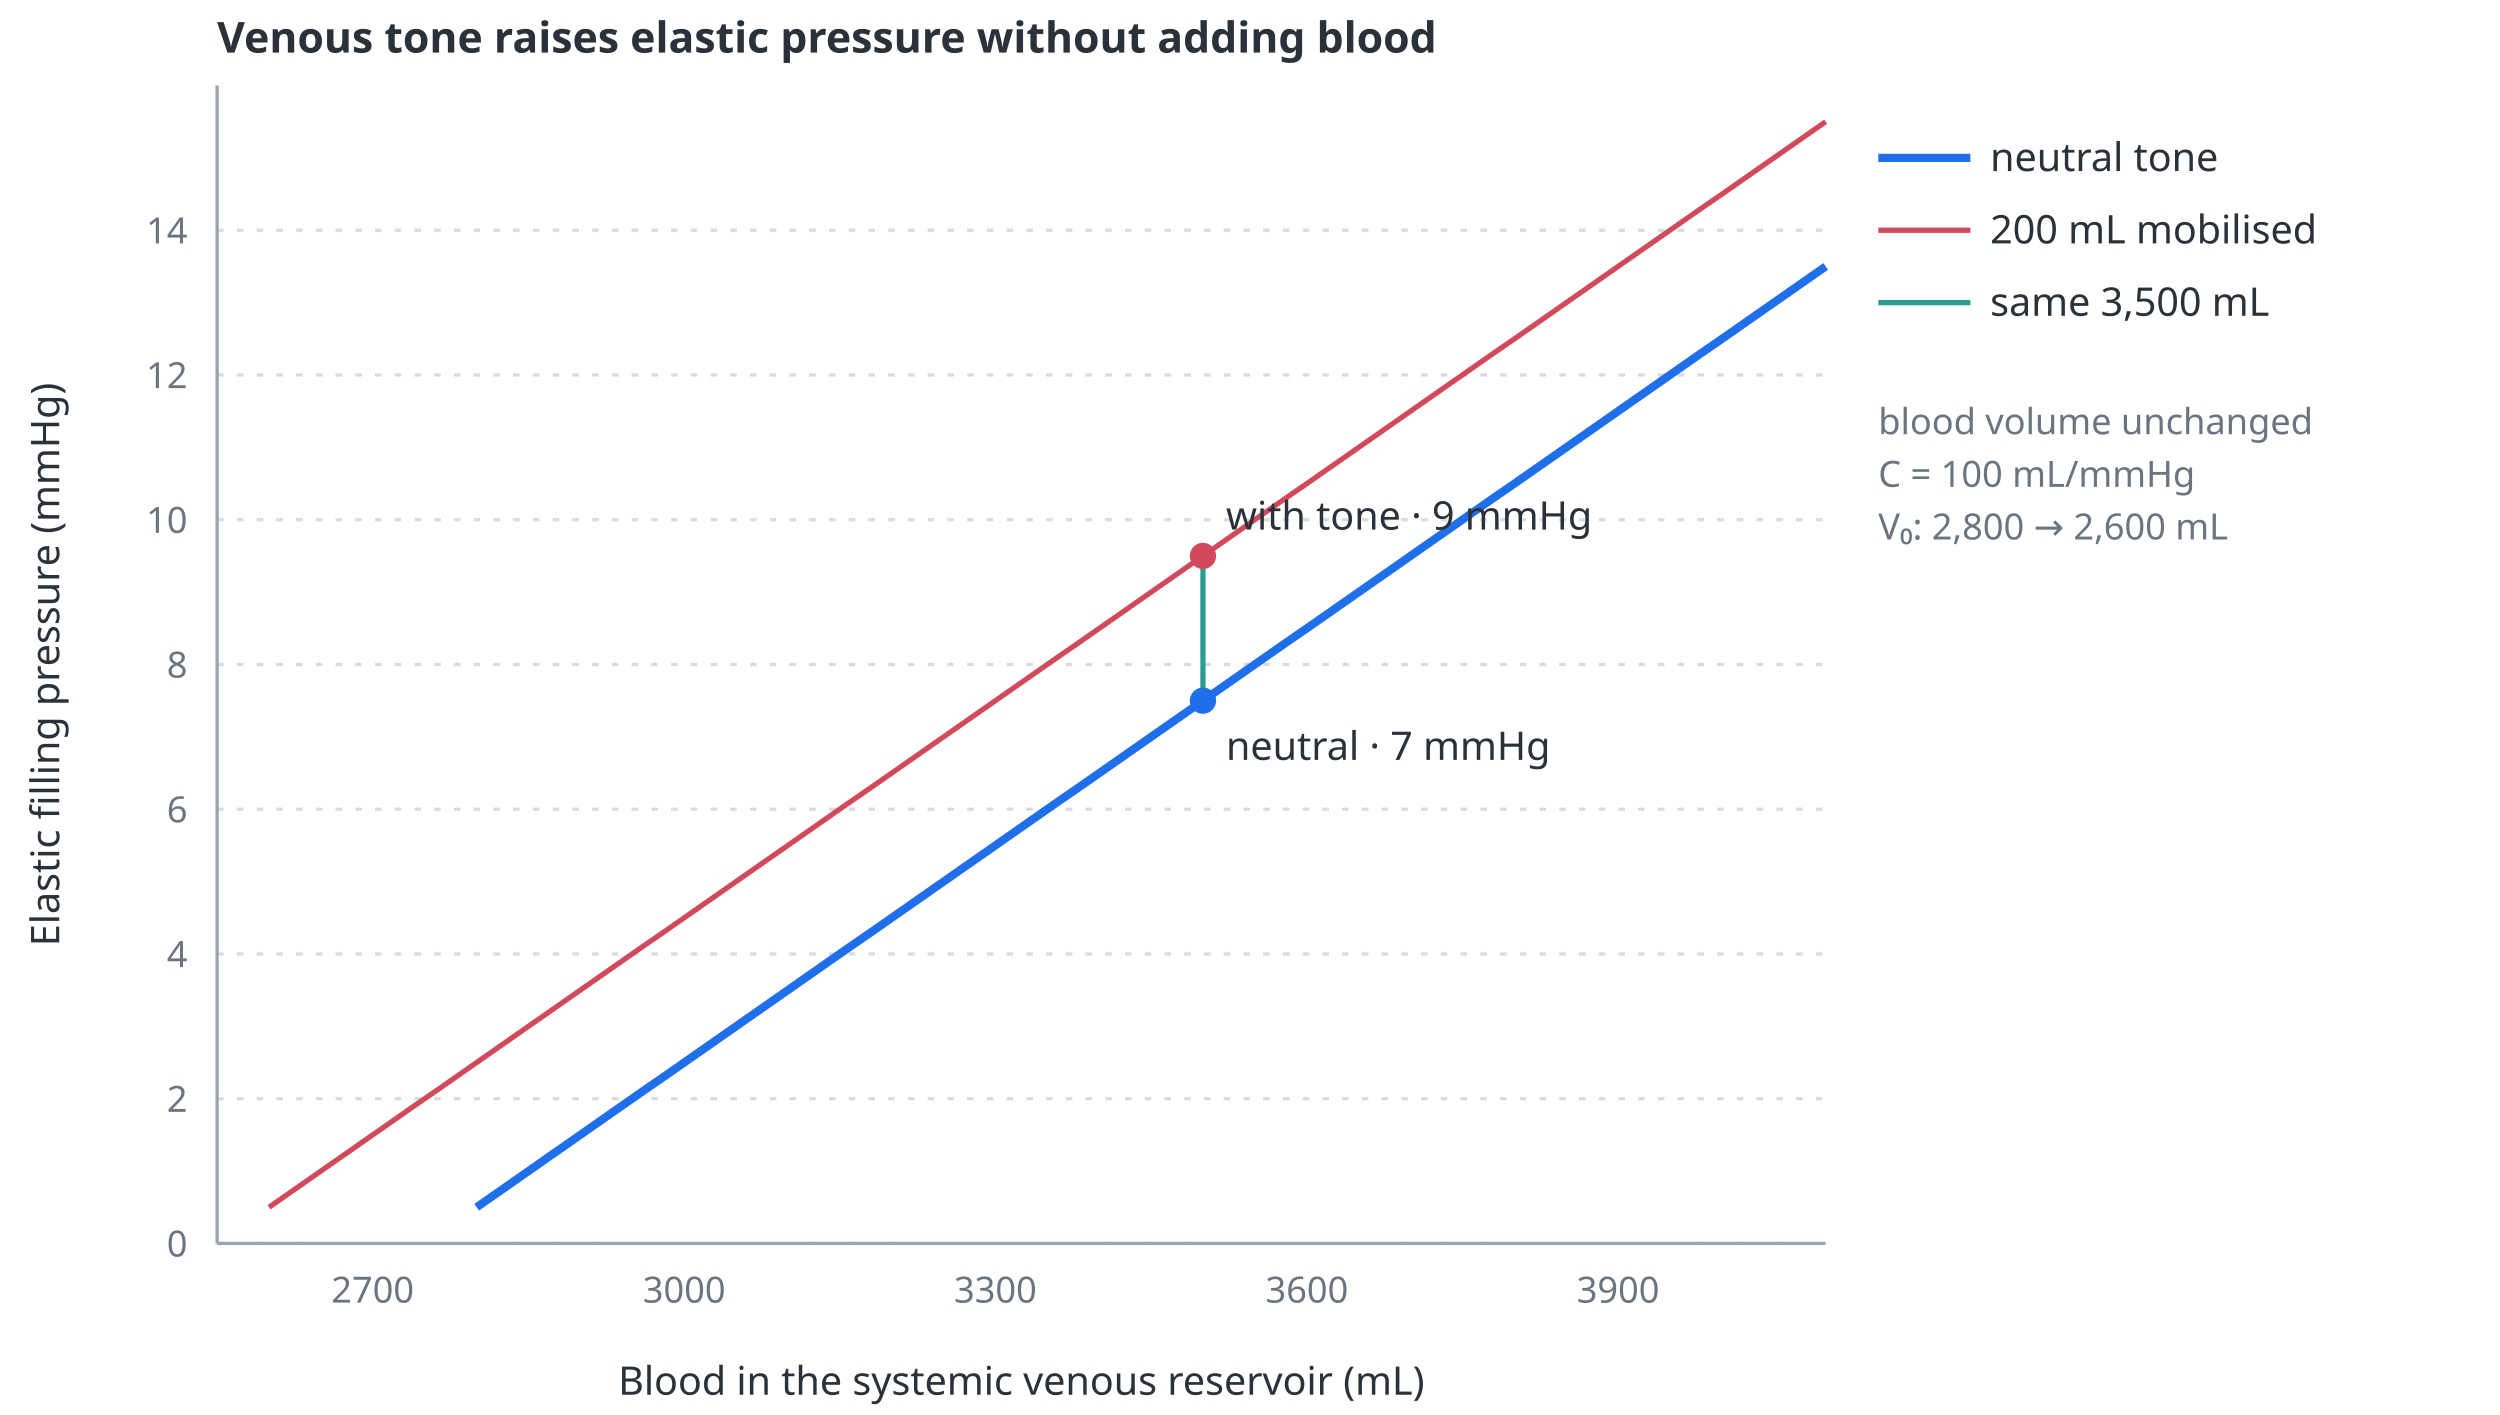
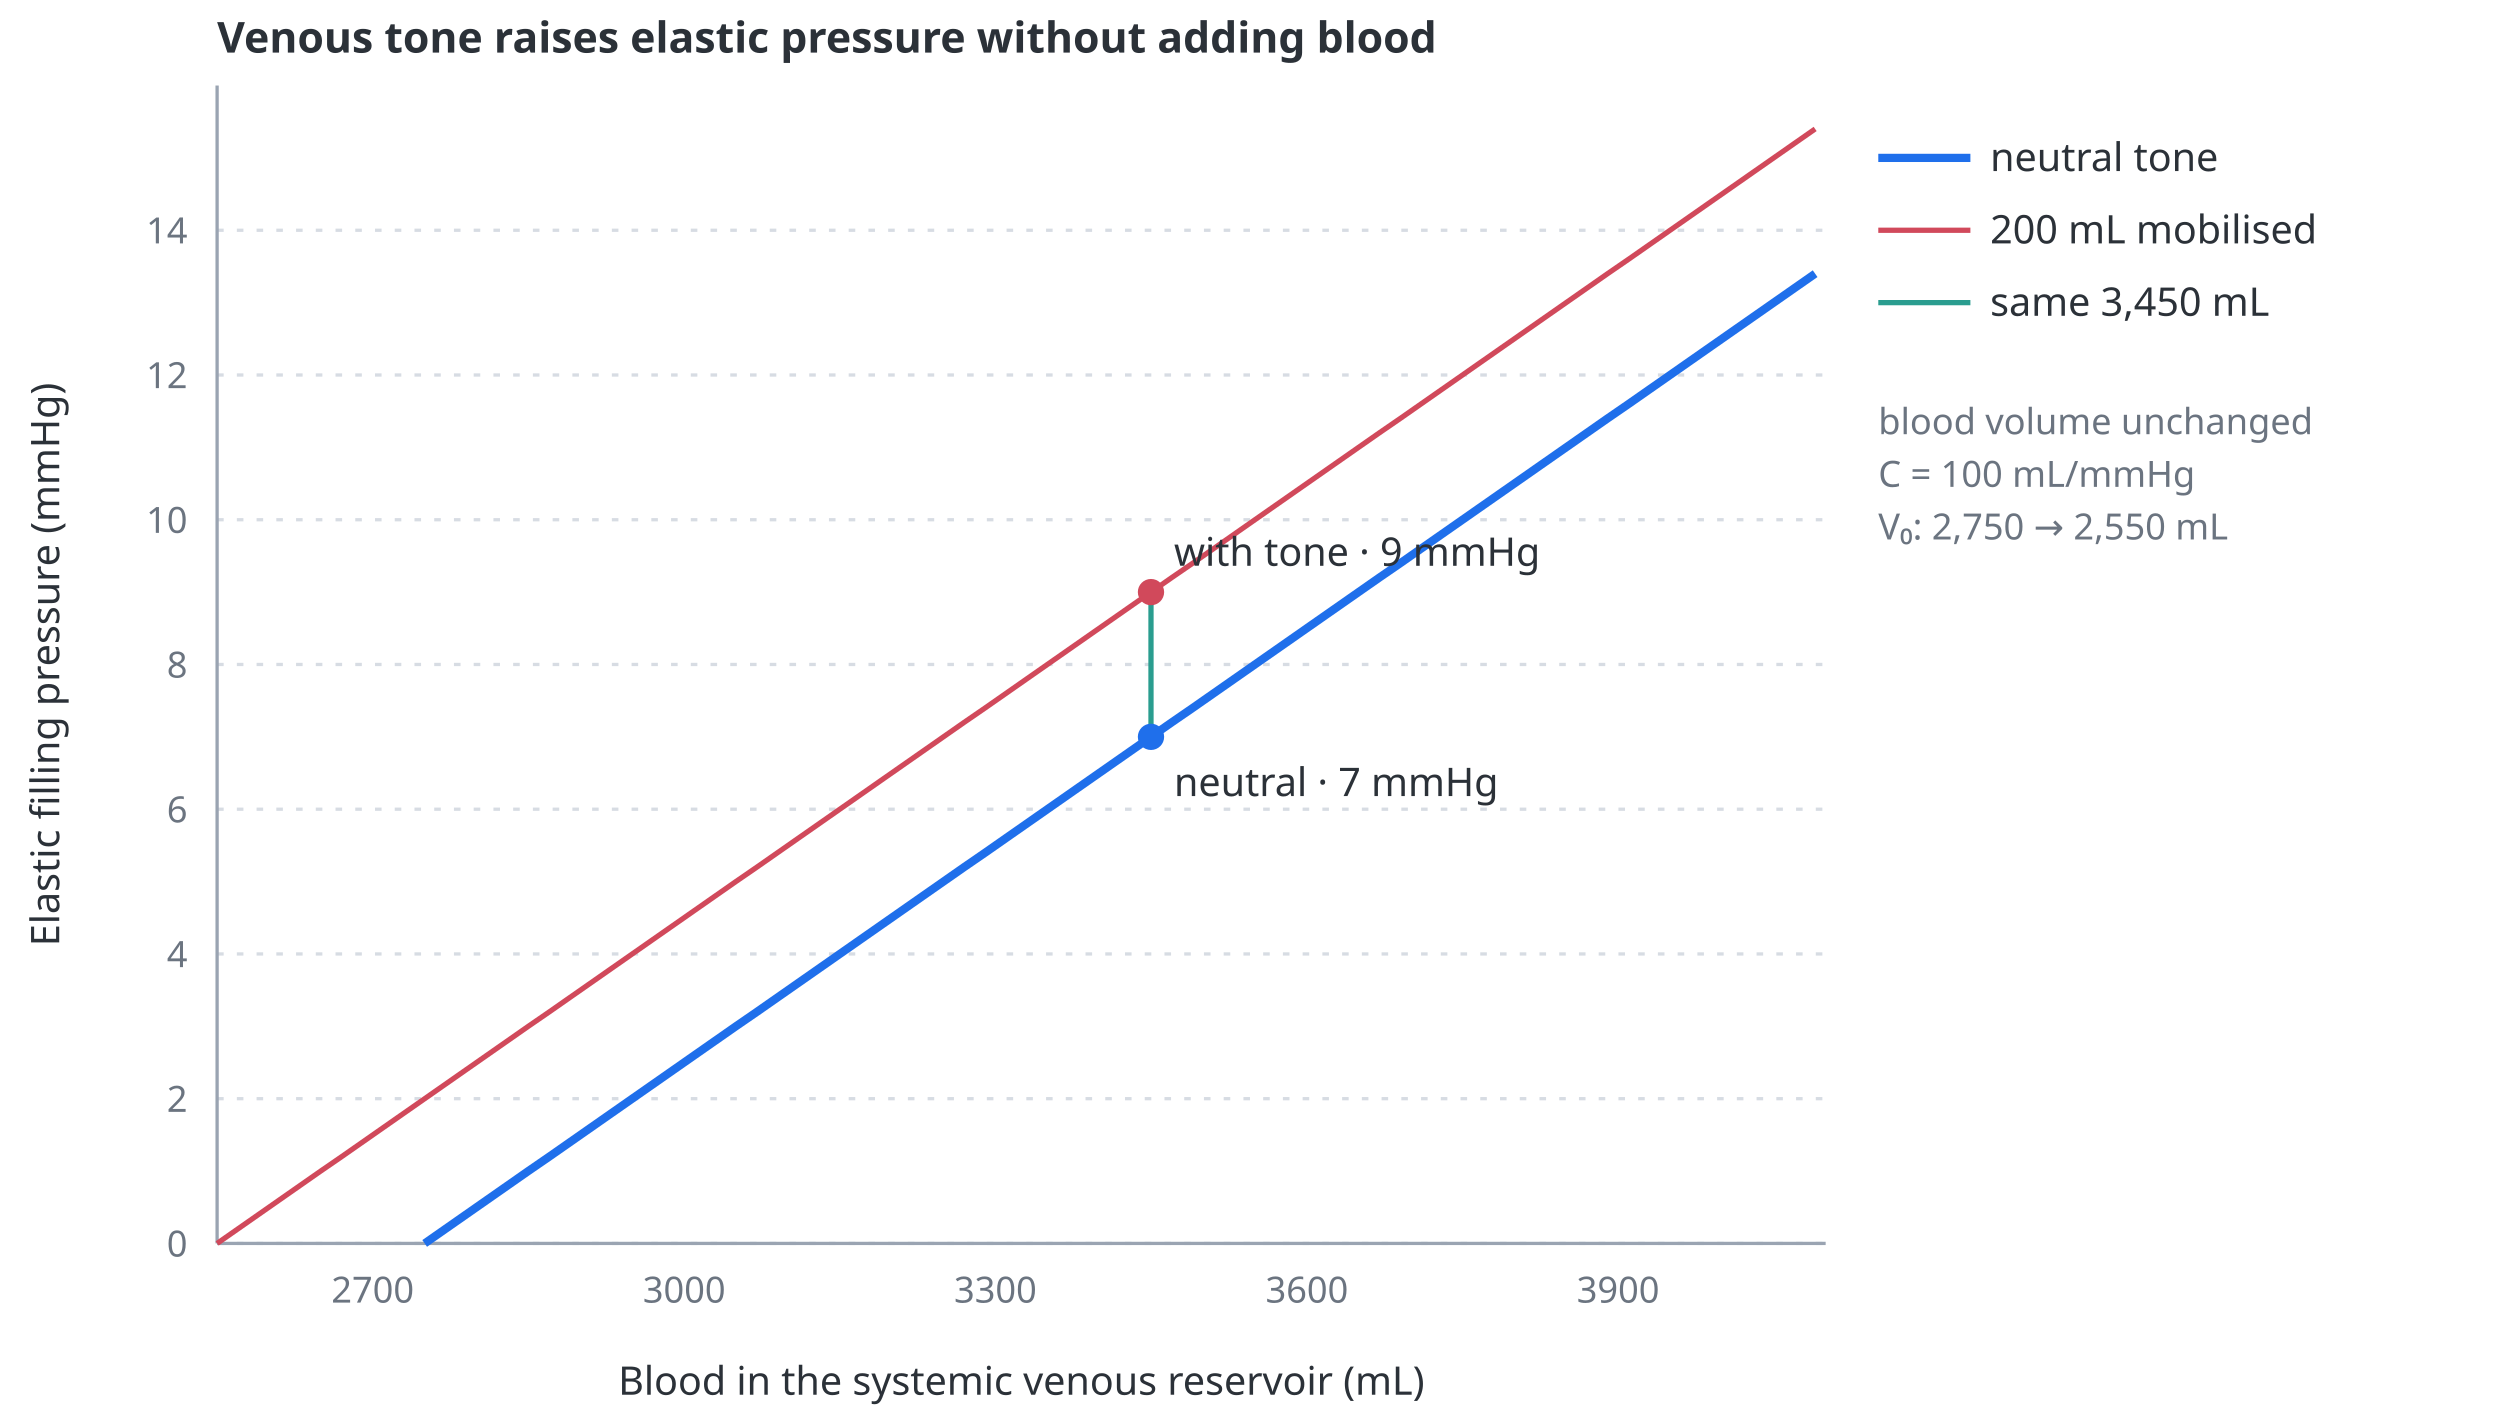
<svg xmlns="http://www.w3.org/2000/svg" viewBox="0 0 760 430" class="arthur-fig" role="img" aria-label="Venous tone raises elastic pressure without adding blood">
  <style>
  svg.arthur-fig .bg { fill: none }
  svg.arthur-fig .axis { stroke: var(--fig-axis, #9aa4b2); stroke-width: 1 }
  svg.arthur-fig .grid { stroke: var(--fig-grid, #d7dce3); stroke-width: 1; stroke-dasharray: 2 4 }
  svg.arthur-fig .tick { fill: var(--fig-muted, #6b7480); font: 11px system-ui, sans-serif }
  svg.arthur-fig .label { fill: var(--fig-text, #2b3138); font: 12px system-ui, sans-serif }
  svg.arthur-fig .title { fill: var(--fig-text, #2b3138); font: 600 13px system-ui, sans-serif }
  svg.arthur-fig .lm { stroke: var(--fig-grid, #d7dce3); stroke-width: 1 }
  svg.arthur-fig .lm-text { fill: var(--fig-muted, #6b7480); font: 600 11px system-ui, sans-serif }
  svg.arthur-fig .total { stroke: var(--fig-total, #1f6feb); stroke-width: 2.5; fill: none }
  svg.arthur-fig .alv { stroke: var(--fig-alv, #d1495b); stroke-width: 1.6; fill: none; stroke-dasharray: 6 3 }
  svg.arthur-fig .extra { stroke: var(--fig-extra, #2a9d8f); stroke-width: 1.6; fill: none; stroke-dasharray: 6 3 }
  svg.arthur-fig .nadir { stroke: var(--fig-total, #1f6feb); stroke-width: 1; stroke-dasharray: 3 3 }
  svg.arthur-fig .dot { fill: var(--fig-total, #1f6feb); stroke: none }
  @media (prefers-color-scheme: dark) {
    svg.arthur-fig .axis { stroke: #5b6472 }
    svg.arthur-fig .grid, svg.arthur-fig .lm { stroke: #363d47 }
    svg.arthur-fig .tick, svg.arthur-fig .lm-text { fill: #8b95a3 }
    svg.arthur-fig .label, svg.arthur-fig .title { fill: #d6dbe2 }
    svg.arthur-fig .total, svg.arthur-fig .nadir { stroke: #58a6ff }
    svg.arthur-fig .dot { fill: #58a6ff }
    svg.arthur-fig .alv { stroke: #f08c9a }
    svg.arthur-fig .extra { stroke: #4fd1c1 }
  }
</style>
  <rect class="bg" width="760" height="430" />
  <text class="title" x="66" y="16">Venous tone raises elastic pressure without adding blood</text>
  <line class="grid" x1="66" y1="378.0" x2="555" y2="378.0" />
  <text class="tick" x="57" y="382.0" text-anchor="end">0</text>
  <line class="grid" x1="66" y1="334.0" x2="555" y2="334.0" />
  <text class="tick" x="57" y="338.0" text-anchor="end">2</text>
  <line class="grid" x1="66" y1="290.0" x2="555" y2="290.0" />
  <text class="tick" x="57" y="294.0" text-anchor="end">4</text>
  <line class="grid" x1="66" y1="246.0" x2="555" y2="246.0" />
  <text class="tick" x="57" y="250.0" text-anchor="end">6</text>
  <line class="grid" x1="66" y1="202.0" x2="555" y2="202.0" />
  <text class="tick" x="57" y="206.0" text-anchor="end">8</text>
  <line class="grid" x1="66" y1="158.0" x2="555" y2="158.0" />
  <text class="tick" x="57" y="162.0" text-anchor="end">10</text>
  <line class="grid" x1="66" y1="114.0" x2="555" y2="114.0" />
  <text class="tick" x="57" y="118.0" text-anchor="end">12</text>
  <line class="grid" x1="66" y1="70.0" x2="555" y2="70.0" />
  <text class="tick" x="57" y="74.0" text-anchor="end">14</text>
  <text class="tick" x="113.3" y="396" text-anchor="middle">2700</text>
  <text class="tick" x="208.0" y="396" text-anchor="middle">3000</text>
  <text class="tick" x="302.6" y="396" text-anchor="middle">3300</text>
  <text class="tick" x="397.3" y="396" text-anchor="middle">3600</text>
  <text class="tick" x="491.9" y="396" text-anchor="middle">3900</text>
  <line class="axis" x1="66" y1="26" x2="66" y2="378" />
  <line class="axis" x1="66" y1="378.0" x2="555" y2="378.0" />
-   <path class="total" style="stroke-dasharray:none" d="M144.9 367.0 L151.2 362.6 L157.5 358.2 L163.8 353.8 L170.1 349.4 L176.4 345.0 L182.7 340.6 L189.0 336.2 L195.3 331.8 L201.7 327.4 L208.0 323.0 L214.3 318.6 L220.6 314.2 L226.9 309.8 L233.2 305.4 L239.5 301.0 L245.8 296.6 L252.1 292.2 L258.4 287.8 L264.8 283.4 L271.1 279.0 L277.4 274.6 L283.7 270.2 L290.0 265.8 L296.3 261.4 L302.6 257.0 L308.9 252.6 L315.2 248.2 L321.5 243.8 L327.9 239.4 L334.2 235.0 L340.5 230.6 L346.8 226.2 L353.1 221.8 L359.4 217.4 L365.7 213.0 L372.0 208.6 L378.3 204.2 L384.6 199.8 L390.9 195.4 L397.3 191.0 L403.6 186.6 L409.9 182.2 L416.2 177.8 L422.5 173.4 L428.8 169.0 L435.1 164.6 L441.4 160.2 L447.7 155.8 L454.0 151.4 L460.4 147.0 L466.7 142.6 L473.0 138.2 L479.3 133.8 L485.6 129.4 L491.9 125.0 L498.2 120.6 L504.5 116.2 L510.8 111.8 L517.1 107.4 L523.5 103.0 L529.8 98.6 L536.1 94.2 L542.4 89.8 L548.7 85.4 L555.0 81.0" />
-   <path class="alv" style="stroke-dasharray:none" d="M81.8 367.0 L88.1 362.6 L94.4 358.2 L100.7 353.8 L107.0 349.4 L113.3 345.0 L119.6 340.6 L125.9 336.2 L132.3 331.8 L138.6 327.4 L144.9 323.0 L151.2 318.6 L157.5 314.2 L163.8 309.8 L170.1 305.4 L176.4 301.0 L182.7 296.6 L189.0 292.2 L195.3 287.8 L201.7 283.4 L208.0 279.0 L214.3 274.6 L220.6 270.2 L226.9 265.8 L233.2 261.4 L239.5 257.0 L245.8 252.6 L252.1 248.2 L258.4 243.8 L264.8 239.4 L271.1 235.0 L277.4 230.6 L283.7 226.2 L290.0 221.8 L296.3 217.4 L302.6 213.0 L308.9 208.6 L315.2 204.2 L321.5 199.8 L327.9 195.4 L334.2 191.0 L340.5 186.6 L346.8 182.2 L353.1 177.8 L359.4 173.4 L365.7 169.0 L372.0 164.6 L378.3 160.2 L384.6 155.8 L390.9 151.4 L397.3 147.0 L403.6 142.6 L409.9 138.2 L416.2 133.8 L422.5 129.4 L428.8 125.0 L435.1 120.6 L441.4 116.2 L447.7 111.8 L454.0 107.4 L460.4 103.0 L466.7 98.6 L473.0 94.2 L479.3 89.8 L485.6 85.4 L491.9 81.0 L498.2 76.6 L504.5 72.2 L510.8 67.8 L517.1 63.4 L523.5 59.0 L529.8 54.6 L536.1 50.2 L542.4 45.8 L548.7 41.4 L555.0 37.0" />
-   <path class="extra" style="stroke-dasharray:none" d="M365.7 213.0 L365.7 169.0" />
-   <circle class="dot" cx="365.7" cy="213.0" r="4" />
-   <text class="label" x="372.7" y="231.0">neutral · 7 mmHg</text>
-   <circle class="dot" style="fill:var(--fig-alv, #d1495b)" cx="365.7" cy="169.0" r="4" />
-   <text class="label" x="372.7" y="161.0">with tone · 9 mmHg</text>
+   <path class="total" style="stroke-dasharray:none" d="M129.1 378.0 L135.4 373.6 L141.7 369.2 L148.0 364.8 L154.3 360.4 L160.6 356.0 L167.0 351.6 L173.3 347.2 L179.6 342.8 L185.9 338.4 L192.2 334.0 L198.5 329.6 L204.8 325.2 L211.1 320.8 L217.4 316.4 L223.7 312.0 L230.1 307.6 L236.4 303.2 L242.7 298.8 L249.0 294.4 L255.3 290.0 L261.6 285.6 L267.9 281.2 L274.2 276.8 L280.5 272.4 L286.8 268.0 L293.1 263.6 L299.5 259.2 L305.8 254.8 L312.1 250.4 L318.4 246.0 L324.7 241.6 L331.0 237.2 L337.3 232.8 L343.6 228.4 L349.9 224.0 L356.2 219.6 L362.6 215.2 L368.9 210.8 L375.2 206.4 L381.5 202.0 L387.8 197.6 L394.1 193.2 L400.4 188.8 L406.7 184.4 L413.0 180.0 L419.3 175.6 L425.7 171.2 L432.0 166.8 L438.3 162.4 L444.6 158.0 L450.9 153.6 L457.2 149.2 L463.5 144.8 L469.8 140.4 L476.1 136.0 L482.4 131.6 L488.7 127.2 L495.1 122.8 L501.4 118.4 L507.7 114.0 L514.0 109.6 L520.3 105.2 L526.6 100.8 L532.9 96.4 L539.2 92.0 L545.5 87.6 L551.8 83.2" />
+   <path class="alv" style="stroke-dasharray:none" d="M66.0 378.0 L72.3 373.6 L78.6 369.2 L84.9 364.8 L91.2 360.4 L97.5 356.0 L103.9 351.6 L110.2 347.2 L116.5 342.8 L122.8 338.4 L129.1 334.0 L135.4 329.6 L141.7 325.2 L148.0 320.8 L154.3 316.4 L160.6 312.0 L167.0 307.6 L173.3 303.2 L179.6 298.8 L185.9 294.4 L192.2 290.0 L198.5 285.6 L204.8 281.2 L211.1 276.8 L217.4 272.4 L223.7 268.0 L230.1 263.6 L236.4 259.2 L242.7 254.8 L249.0 250.4 L255.3 246.0 L261.6 241.6 L267.9 237.2 L274.2 232.8 L280.5 228.4 L286.8 224.0 L293.1 219.6 L299.5 215.2 L305.8 210.8 L312.1 206.4 L318.4 202.0 L324.7 197.6 L331.0 193.2 L337.3 188.8 L343.6 184.4 L349.9 180.0 L356.2 175.6 L362.6 171.2 L368.9 166.8 L375.2 162.4 L381.5 158.0 L387.8 153.6 L394.1 149.2 L400.4 144.8 L406.7 140.4 L413.0 136.0 L419.3 131.6 L425.7 127.2 L432.0 122.8 L438.3 118.4 L444.6 114.0 L450.9 109.6 L457.2 105.2 L463.5 100.8 L469.8 96.4 L476.1 92.0 L482.4 87.6 L488.7 83.2 L495.1 78.8 L501.4 74.4 L507.7 70.0 L514.0 65.6 L520.3 61.2 L526.6 56.8 L532.9 52.4 L539.2 48.0 L545.5 43.6 L551.8 39.2" />
+   <path class="extra" style="stroke-dasharray:none" d="M349.9 224.0 L349.9 180.0" />
+   <circle class="dot" cx="349.9" cy="224.0" r="4" />
+   <text class="label" x="356.9" y="242.0">neutral · 7 mmHg</text>
+   <circle class="dot" style="fill:var(--fig-alv, #d1495b)" cx="349.9" cy="180.0" r="4" />
+   <text class="label" x="356.9" y="172.0">with tone · 9 mmHg</text>
  <text class="label" transform="translate(18 202) rotate(-90)" text-anchor="middle">Elastic filling pressure (mmHg)</text>
  <text class="label" x="310.5" y="424" text-anchor="middle">Blood in the systemic venous reservoir (mL)</text>
  <line class="total" style="stroke-dasharray:none" x1="571" y1="48" x2="599" y2="48" />
  <text class="label" x="605" y="52">neutral tone</text>
  <line class="alv" style="stroke-dasharray:none" x1="571" y1="70" x2="599" y2="70" />
  <text class="label" x="605" y="74">200 mL mobilised</text>
  <line class="extra" style="stroke-dasharray:none" x1="571" y1="92" x2="599" y2="92" />
-   <text class="label" x="605" y="96">same 3,500 mL</text>
+   <text class="label" x="605" y="96">same 3,450 mL</text>
  <text class="tick" x="571" y="132">blood volume unchanged</text>
  <text class="tick" x="571" y="148">C = 100 mL/mmHg</text>
-   <text class="tick" x="571" y="164">V₀: 2,800 → 2,600 mL</text>
+   <text class="tick" x="571" y="164">V₀: 2,750 → 2,550 mL</text>
</svg>
